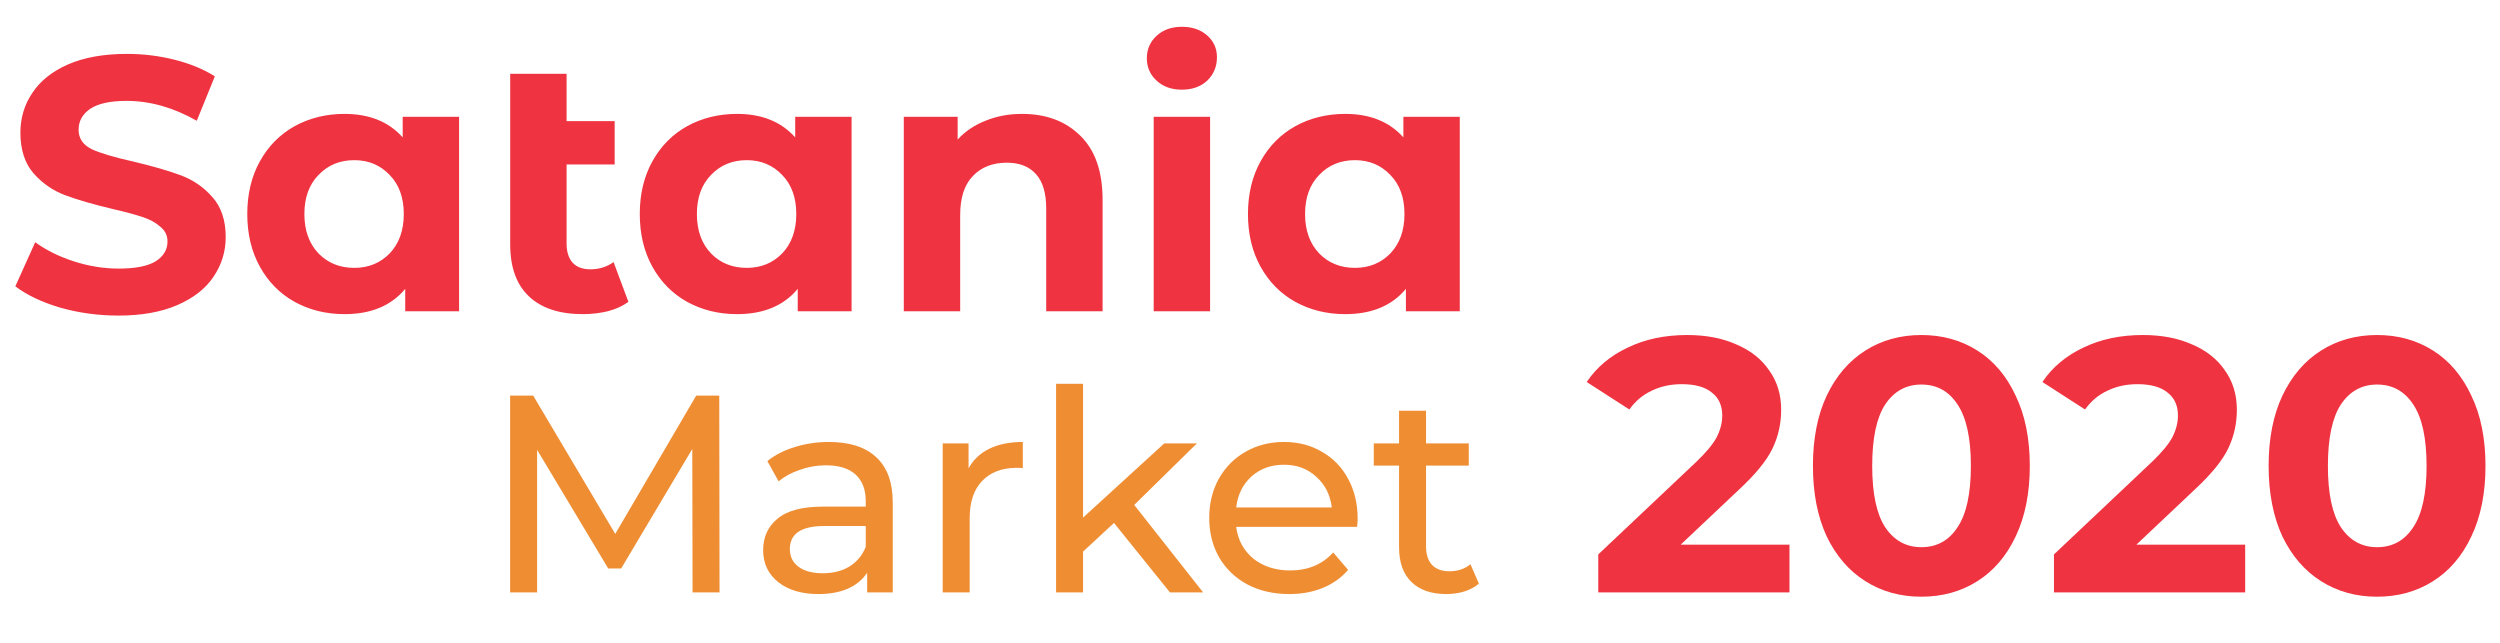
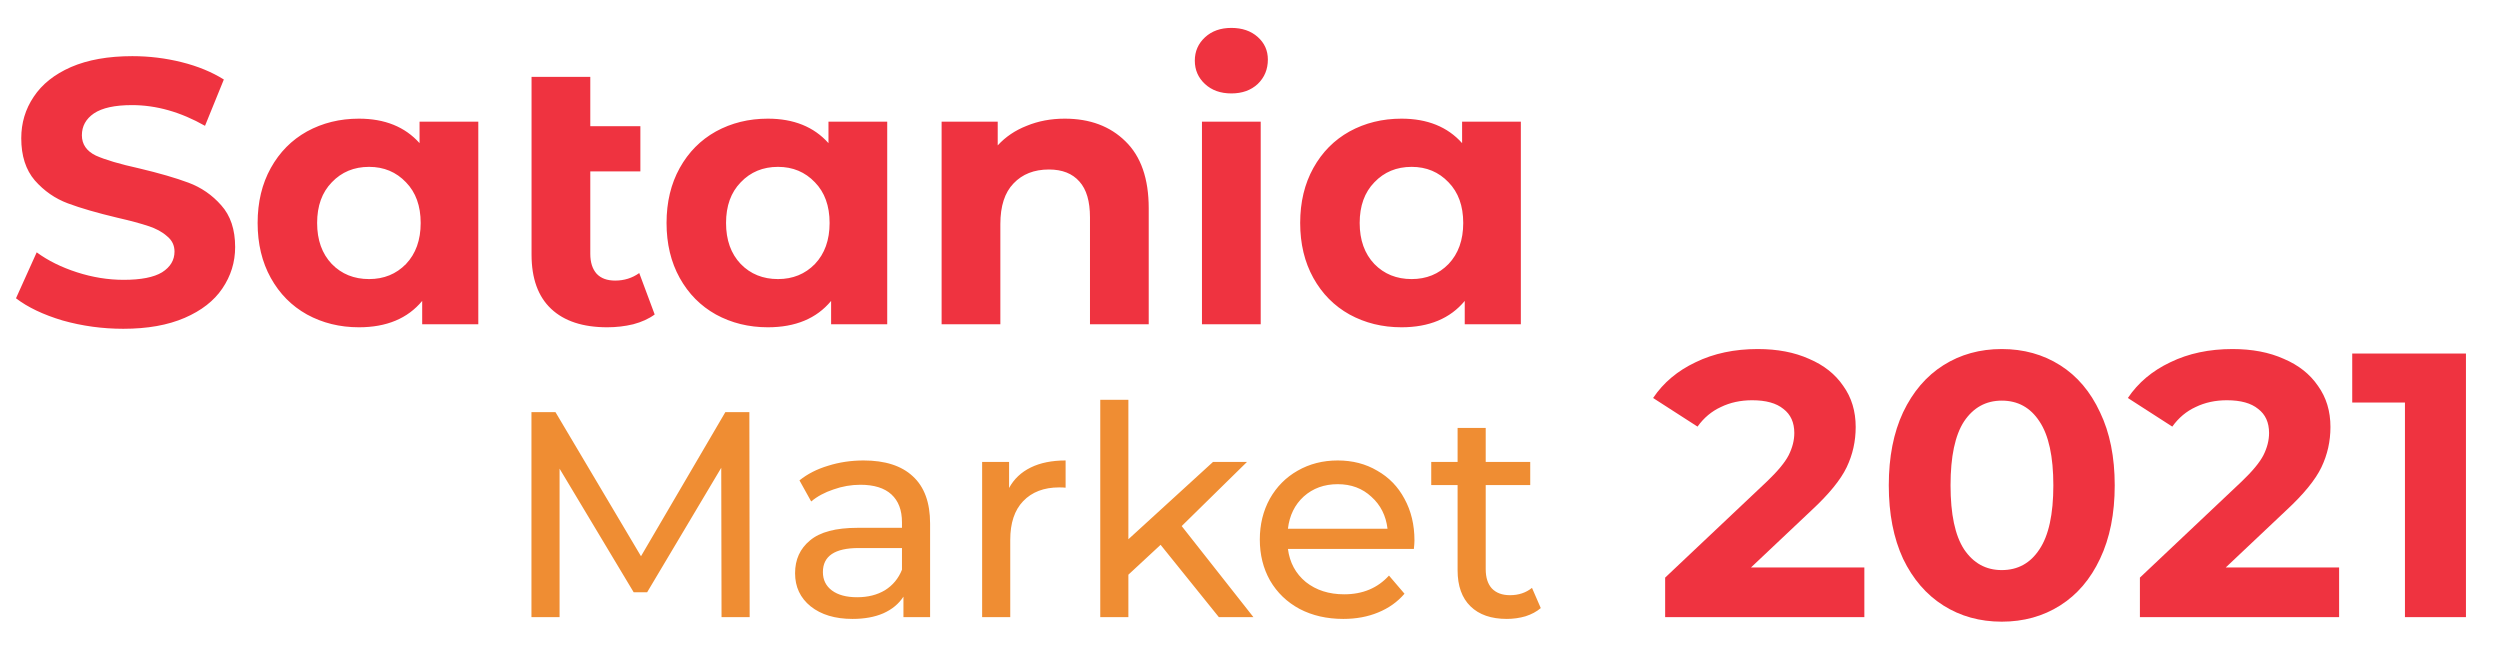
- <svg xmlns="http://www.w3.org/2000/svg" width="249" height="64" viewBox="0 0 249 64" fill="none">
+ <svg xmlns="http://www.w3.org/2000/svg" width="239" height="64" viewBox="0 0 239 64" fill="none">
  <path d="M11.787 31.432C9.796 31.432 7.864 31.168 5.992 30.64C4.144 30.088 2.656 29.38 1.528 28.516L3.508 24.124C4.588 24.916 5.872 25.552 7.36 26.032C8.848 26.512 10.335 26.752 11.823 26.752C13.479 26.752 14.704 26.512 15.495 26.032C16.288 25.528 16.683 24.868 16.683 24.052C16.683 23.452 16.444 22.96 15.963 22.576C15.508 22.168 14.908 21.844 14.164 21.604C13.444 21.364 12.46 21.1 11.211 20.812C9.292 20.356 7.72 19.9 6.496 19.444C5.272 18.988 4.216 18.256 3.328 17.248C2.464 16.24 2.032 14.896 2.032 13.216C2.032 11.752 2.428 10.432 3.22 9.256C4.012 8.056 5.2 7.108 6.784 6.412C8.392 5.716 10.348 5.368 12.652 5.368C14.259 5.368 15.832 5.56 17.367 5.944C18.904 6.328 20.247 6.88 21.399 7.6L19.599 12.028C17.271 10.708 14.944 10.048 12.616 10.048C10.983 10.048 9.772 10.312 8.98 10.84C8.212 11.368 7.828 12.064 7.828 12.928C7.828 13.792 8.272 14.44 9.16 14.872C10.072 15.28 11.451 15.688 13.3 16.096C15.22 16.552 16.791 17.008 18.015 17.464C19.239 17.92 20.284 18.64 21.148 19.624C22.035 20.608 22.48 21.94 22.48 23.62C22.48 25.06 22.072 26.38 21.256 27.58C20.463 28.756 19.264 29.692 17.655 30.388C16.047 31.084 14.091 31.432 11.787 31.432ZM45.725 11.632V31H40.361V28.768C38.969 30.448 36.953 31.288 34.313 31.288C32.489 31.288 30.833 30.88 29.345 30.064C27.881 29.248 26.729 28.084 25.889 26.572C25.049 25.06 24.629 23.308 24.629 21.316C24.629 19.324 25.049 17.572 25.889 16.06C26.729 14.548 27.881 13.384 29.345 12.568C30.833 11.752 32.489 11.344 34.313 11.344C36.785 11.344 38.717 12.124 40.109 13.684V11.632H45.725ZM35.285 26.68C36.701 26.68 37.877 26.2 38.813 25.24C39.749 24.256 40.217 22.948 40.217 21.316C40.217 19.684 39.749 18.388 38.813 17.428C37.877 16.444 36.701 15.952 35.285 15.952C33.845 15.952 32.657 16.444 31.721 17.428C30.785 18.388 30.317 19.684 30.317 21.316C30.317 22.948 30.785 24.256 31.721 25.24C32.657 26.2 33.845 26.68 35.285 26.68ZM62.588 30.064C62.036 30.472 61.352 30.784 60.536 31C59.744 31.192 58.916 31.288 58.052 31.288C55.724 31.288 53.936 30.7 52.688 29.524C51.44 28.348 50.816 26.62 50.816 24.34V7.348H56.432V12.064H61.22V16.384H56.432V24.268C56.432 25.084 56.636 25.72 57.044 26.176C57.452 26.608 58.04 26.824 58.808 26.824C59.672 26.824 60.44 26.584 61.112 26.104L62.588 30.064ZM84.818 11.632V31H79.454V28.768C78.062 30.448 76.046 31.288 73.406 31.288C71.582 31.288 69.926 30.88 68.438 30.064C66.974 29.248 65.822 28.084 64.982 26.572C64.142 25.06 63.722 23.308 63.722 21.316C63.722 19.324 64.142 17.572 64.982 16.06C65.822 14.548 66.974 13.384 68.438 12.568C69.926 11.752 71.582 11.344 73.406 11.344C75.878 11.344 77.81 12.124 79.202 13.684V11.632H84.818ZM74.378 26.68C75.794 26.68 76.97 26.2 77.906 25.24C78.842 24.256 79.31 22.948 79.31 21.316C79.31 19.684 78.842 18.388 77.906 17.428C76.97 16.444 75.794 15.952 74.378 15.952C72.938 15.952 71.75 16.444 70.814 17.428C69.878 18.388 69.41 19.684 69.41 21.316C69.41 22.948 69.878 24.256 70.814 25.24C71.75 26.2 72.938 26.68 74.378 26.68ZM101.79 11.344C104.19 11.344 106.122 12.064 107.586 13.504C109.074 14.944 109.818 17.08 109.818 19.912V31H104.202V20.776C104.202 19.24 103.866 18.1 103.194 17.356C102.522 16.588 101.55 16.204 100.278 16.204C98.862 16.204 97.734 16.648 96.894 17.536C96.054 18.4 95.634 19.696 95.634 21.424V31H90.018V11.632H95.382V13.9C96.126 13.084 97.05 12.46 98.154 12.028C99.258 11.572 100.47 11.344 101.79 11.344ZM114.908 11.632H120.524V31H114.908V11.632ZM117.716 8.932C116.684 8.932 115.844 8.632 115.196 8.032C114.548 7.432 114.224 6.688 114.224 5.8C114.224 4.912 114.548 4.168 115.196 3.568C115.844 2.968 116.684 2.668 117.716 2.668C118.748 2.668 119.588 2.956 120.236 3.532C120.884 4.108 121.208 4.828 121.208 5.692C121.208 6.628 120.884 7.408 120.236 8.032C119.588 8.632 118.748 8.932 117.716 8.932ZM145.393 11.632V31H140.029V28.768C138.637 30.448 136.621 31.288 133.981 31.288C132.157 31.288 130.501 30.88 129.013 30.064C127.549 29.248 126.397 28.084 125.557 26.572C124.717 25.06 124.297 23.308 124.297 21.316C124.297 19.324 124.717 17.572 125.557 16.06C126.397 14.548 127.549 13.384 129.013 12.568C130.501 11.752 132.157 11.344 133.981 11.344C136.453 11.344 138.385 12.124 139.777 13.684V11.632H145.393ZM134.953 26.68C136.369 26.68 137.545 26.2 138.481 25.24C139.417 24.256 139.885 22.948 139.885 21.316C139.885 19.684 139.417 18.388 138.481 17.428C137.545 16.444 136.369 15.952 134.953 15.952C133.513 15.952 132.325 16.444 131.389 17.428C130.453 18.388 129.985 19.684 129.985 21.316C129.985 22.948 130.453 24.256 131.389 25.24C132.325 26.2 133.513 26.68 134.953 26.68Z" fill="#EF3340" />
  <path d="M68.979 59L68.951 44.72L61.867 56.62H60.579L53.495 44.804V59H50.807V39.4H53.103L61.279 53.176L69.343 39.4H71.639L71.667 59H68.979ZM82.561 44.02C84.615 44.02 86.183 44.524 87.265 45.532C88.367 46.54 88.917 48.043 88.917 50.04V59H86.369V57.04C85.921 57.731 85.277 58.263 84.437 58.636C83.616 58.991 82.636 59.168 81.497 59.168C79.836 59.168 78.501 58.767 77.493 57.964C76.504 57.161 76.009 56.107 76.009 54.8C76.009 53.493 76.485 52.448 77.437 51.664C78.389 50.861 79.901 50.46 81.973 50.46H86.229V49.928C86.229 48.771 85.893 47.884 85.221 47.268C84.549 46.652 83.56 46.344 82.253 46.344C81.376 46.344 80.517 46.493 79.677 46.792C78.837 47.072 78.128 47.455 77.549 47.94L76.429 45.924C77.195 45.308 78.109 44.841 79.173 44.524C80.237 44.188 81.367 44.02 82.561 44.02ZM81.945 57.096C82.972 57.096 83.859 56.872 84.605 56.424C85.352 55.957 85.893 55.304 86.229 54.464V52.392H82.085C79.808 52.392 78.669 53.157 78.669 54.688C78.669 55.435 78.959 56.023 79.537 56.452C80.116 56.881 80.919 57.096 81.945 57.096ZM96.468 46.652C96.934 45.793 97.625 45.14 98.54 44.692C99.454 44.244 100.565 44.02 101.872 44.02V46.624C101.722 46.605 101.517 46.596 101.256 46.596C99.8 46.596 98.652 47.035 97.812 47.912C96.99 48.771 96.58 50.003 96.58 51.608V59H93.892V44.16H96.468V46.652ZM110.953 52.084L107.873 54.94V59H105.185V38.224H107.873V51.552L115.965 44.16H119.213L112.969 50.292L119.829 59H116.525L110.953 52.084ZM135.222 51.664C135.222 51.869 135.203 52.14 135.166 52.476H123.126C123.294 53.783 123.863 54.837 124.834 55.64C125.823 56.424 127.046 56.816 128.502 56.816C130.275 56.816 131.703 56.219 132.786 55.024L134.27 56.76C133.598 57.544 132.758 58.141 131.75 58.552C130.76 58.963 129.65 59.168 128.418 59.168C126.85 59.168 125.459 58.851 124.246 58.216C123.032 57.563 122.09 56.657 121.418 55.5C120.764 54.343 120.438 53.036 120.438 51.58C120.438 50.143 120.755 48.845 121.39 47.688C122.043 46.531 122.93 45.635 124.05 45C125.188 44.347 126.467 44.02 127.886 44.02C129.304 44.02 130.564 44.347 131.666 45C132.786 45.635 133.654 46.531 134.27 47.688C134.904 48.845 135.222 50.171 135.222 51.664ZM127.886 46.288C126.598 46.288 125.515 46.68 124.638 47.464C123.779 48.248 123.275 49.275 123.126 50.544H132.646C132.496 49.293 131.983 48.276 131.106 47.492C130.247 46.689 129.174 46.288 127.886 46.288ZM147.298 58.132C146.906 58.468 146.421 58.729 145.842 58.916C145.264 59.084 144.666 59.168 144.05 59.168C142.557 59.168 141.4 58.767 140.578 57.964C139.757 57.161 139.346 56.013 139.346 54.52V46.372H136.826V44.16H139.346V40.912H142.034V44.16H146.29V46.372H142.034V54.408C142.034 55.211 142.23 55.827 142.622 56.256C143.033 56.685 143.612 56.9 144.358 56.9C145.18 56.9 145.88 56.667 146.458 56.2L147.298 58.132Z" fill="#EF8D33" />
-   <path d="M178.232 54.248V59H159.188V55.22L168.908 46.04C169.94 45.056 170.636 44.216 170.996 43.52C171.356 42.8 171.536 42.092 171.536 41.396C171.536 40.388 171.188 39.62 170.492 39.092C169.82 38.54 168.824 38.264 167.504 38.264C166.4 38.264 165.404 38.48 164.516 38.912C163.628 39.32 162.884 39.944 162.284 40.784L158.036 38.048C159.02 36.584 160.376 35.444 162.104 34.628C163.832 33.788 165.812 33.368 168.044 33.368C169.916 33.368 171.548 33.68 172.94 34.304C174.356 34.904 175.448 35.768 176.216 36.896C177.008 38 177.404 39.308 177.404 40.82C177.404 42.188 177.116 43.472 176.54 44.672C175.964 45.872 174.848 47.24 173.192 48.776L167.396 54.248H178.232ZM191.368 59.432C189.28 59.432 187.42 58.916 185.788 57.884C184.156 56.852 182.872 55.364 181.936 53.42C181.024 51.452 180.568 49.112 180.568 46.4C180.568 43.688 181.024 41.36 181.936 39.416C182.872 37.448 184.156 35.948 185.788 34.916C187.42 33.884 189.28 33.368 191.368 33.368C193.456 33.368 195.316 33.884 196.948 34.916C198.58 35.948 199.852 37.448 200.764 39.416C201.7 41.36 202.168 43.688 202.168 46.4C202.168 49.112 201.7 51.452 200.764 53.42C199.852 55.364 198.58 56.852 196.948 57.884C195.316 58.916 193.456 59.432 191.368 59.432ZM191.368 54.5C192.904 54.5 194.104 53.84 194.968 52.52C195.856 51.2 196.3 49.16 196.3 46.4C196.3 43.64 195.856 41.6 194.968 40.28C194.104 38.96 192.904 38.3 191.368 38.3C189.856 38.3 188.656 38.96 187.768 40.28C186.904 41.6 186.472 43.64 186.472 46.4C186.472 49.16 186.904 51.2 187.768 52.52C188.656 53.84 189.856 54.5 191.368 54.5ZM223.619 54.248V59H204.575V55.22L214.295 46.04C215.327 45.056 216.023 44.216 216.383 43.52C216.743 42.8 216.923 42.092 216.923 41.396C216.923 40.388 216.575 39.62 215.879 39.092C215.207 38.54 214.211 38.264 212.891 38.264C211.787 38.264 210.791 38.48 209.903 38.912C209.015 39.32 208.271 39.944 207.671 40.784L203.423 38.048C204.407 36.584 205.763 35.444 207.491 34.628C209.219 33.788 211.199 33.368 213.431 33.368C215.303 33.368 216.935 33.68 218.327 34.304C219.743 34.904 220.835 35.768 221.603 36.896C222.395 38 222.791 39.308 222.791 40.82C222.791 42.188 222.503 43.472 221.927 44.672C221.351 45.872 220.235 47.24 218.579 48.776L212.783 54.248H223.619ZM236.755 59.432C234.667 59.432 232.807 58.916 231.175 57.884C229.543 56.852 228.259 55.364 227.323 53.42C226.411 51.452 225.955 49.112 225.955 46.4C225.955 43.688 226.411 41.36 227.323 39.416C228.259 37.448 229.543 35.948 231.175 34.916C232.807 33.884 234.667 33.368 236.755 33.368C238.843 33.368 240.703 33.884 242.335 34.916C243.967 35.948 245.239 37.448 246.151 39.416C247.087 41.36 247.555 43.688 247.555 46.4C247.555 49.112 247.087 51.452 246.151 53.42C245.239 55.364 243.967 56.852 242.335 57.884C240.703 58.916 238.843 59.432 236.755 59.432ZM236.755 54.5C238.291 54.5 239.491 53.84 240.355 52.52C241.243 51.2 241.687 49.16 241.687 46.4C241.687 43.64 241.243 41.6 240.355 40.28C239.491 38.96 238.291 38.3 236.755 38.3C235.243 38.3 234.043 38.96 233.155 40.28C232.291 41.6 231.859 43.64 231.859 46.4C231.859 49.16 232.291 51.2 233.155 52.52C234.043 53.84 235.243 54.5 236.755 54.5Z" fill="#EF3340" />
+   <path d="M178.232 54.248V59H159.188V55.22L168.908 46.04C169.94 45.056 170.636 44.216 170.996 43.52C171.356 42.8 171.536 42.092 171.536 41.396C171.536 40.388 171.188 39.62 170.492 39.092C169.82 38.54 168.824 38.264 167.504 38.264C166.4 38.264 165.404 38.48 164.516 38.912C163.628 39.32 162.884 39.944 162.284 40.784L158.036 38.048C159.02 36.584 160.376 35.444 162.104 34.628C163.832 33.788 165.812 33.368 168.044 33.368C169.916 33.368 171.548 33.68 172.94 34.304C174.356 34.904 175.448 35.768 176.216 36.896C177.008 38 177.404 39.308 177.404 40.82C177.404 42.188 177.116 43.472 176.54 44.672C175.964 45.872 174.848 47.24 173.192 48.776L167.396 54.248H178.232ZM191.368 59.432C189.28 59.432 187.42 58.916 185.788 57.884C184.156 56.852 182.872 55.364 181.936 53.42C181.024 51.452 180.568 49.112 180.568 46.4C180.568 43.688 181.024 41.36 181.936 39.416C182.872 37.448 184.156 35.948 185.788 34.916C187.42 33.884 189.28 33.368 191.368 33.368C193.456 33.368 195.316 33.884 196.948 34.916C198.58 35.948 199.852 37.448 200.764 39.416C201.7 41.36 202.168 43.688 202.168 46.4C202.168 49.112 201.7 51.452 200.764 53.42C199.852 55.364 198.58 56.852 196.948 57.884C195.316 58.916 193.456 59.432 191.368 59.432ZM191.368 54.5C192.904 54.5 194.104 53.84 194.968 52.52C195.856 51.2 196.3 49.16 196.3 46.4C196.3 43.64 195.856 41.6 194.968 40.28C194.104 38.96 192.904 38.3 191.368 38.3C189.856 38.3 188.656 38.96 187.768 40.28C186.904 41.6 186.472 43.64 186.472 46.4C186.472 49.16 186.904 51.2 187.768 52.52C188.656 53.84 189.856 54.5 191.368 54.5ZM223.619 54.248V59H204.575V55.22L214.295 46.04C215.327 45.056 216.023 44.216 216.383 43.52C216.743 42.8 216.923 42.092 216.923 41.396C216.923 40.388 216.575 39.62 215.879 39.092C215.207 38.54 214.211 38.264 212.891 38.264C211.787 38.264 210.791 38.48 209.903 38.912C209.015 39.32 208.271 39.944 207.671 40.784L203.423 38.048C204.407 36.584 205.763 35.444 207.491 34.628C209.219 33.788 211.199 33.368 213.431 33.368C215.303 33.368 216.935 33.68 218.327 34.304C219.743 34.904 220.835 35.768 221.603 36.896C222.395 38 222.791 39.308 222.791 40.82C222.791 42.188 222.503 43.472 221.927 44.672C221.351 45.872 220.235 47.24 218.579 48.776L212.783 54.248H223.619ZM235.745 33.8V59H229.913V38.48H224.873V33.8H235.745Z" fill="#EF3340" />
</svg>
